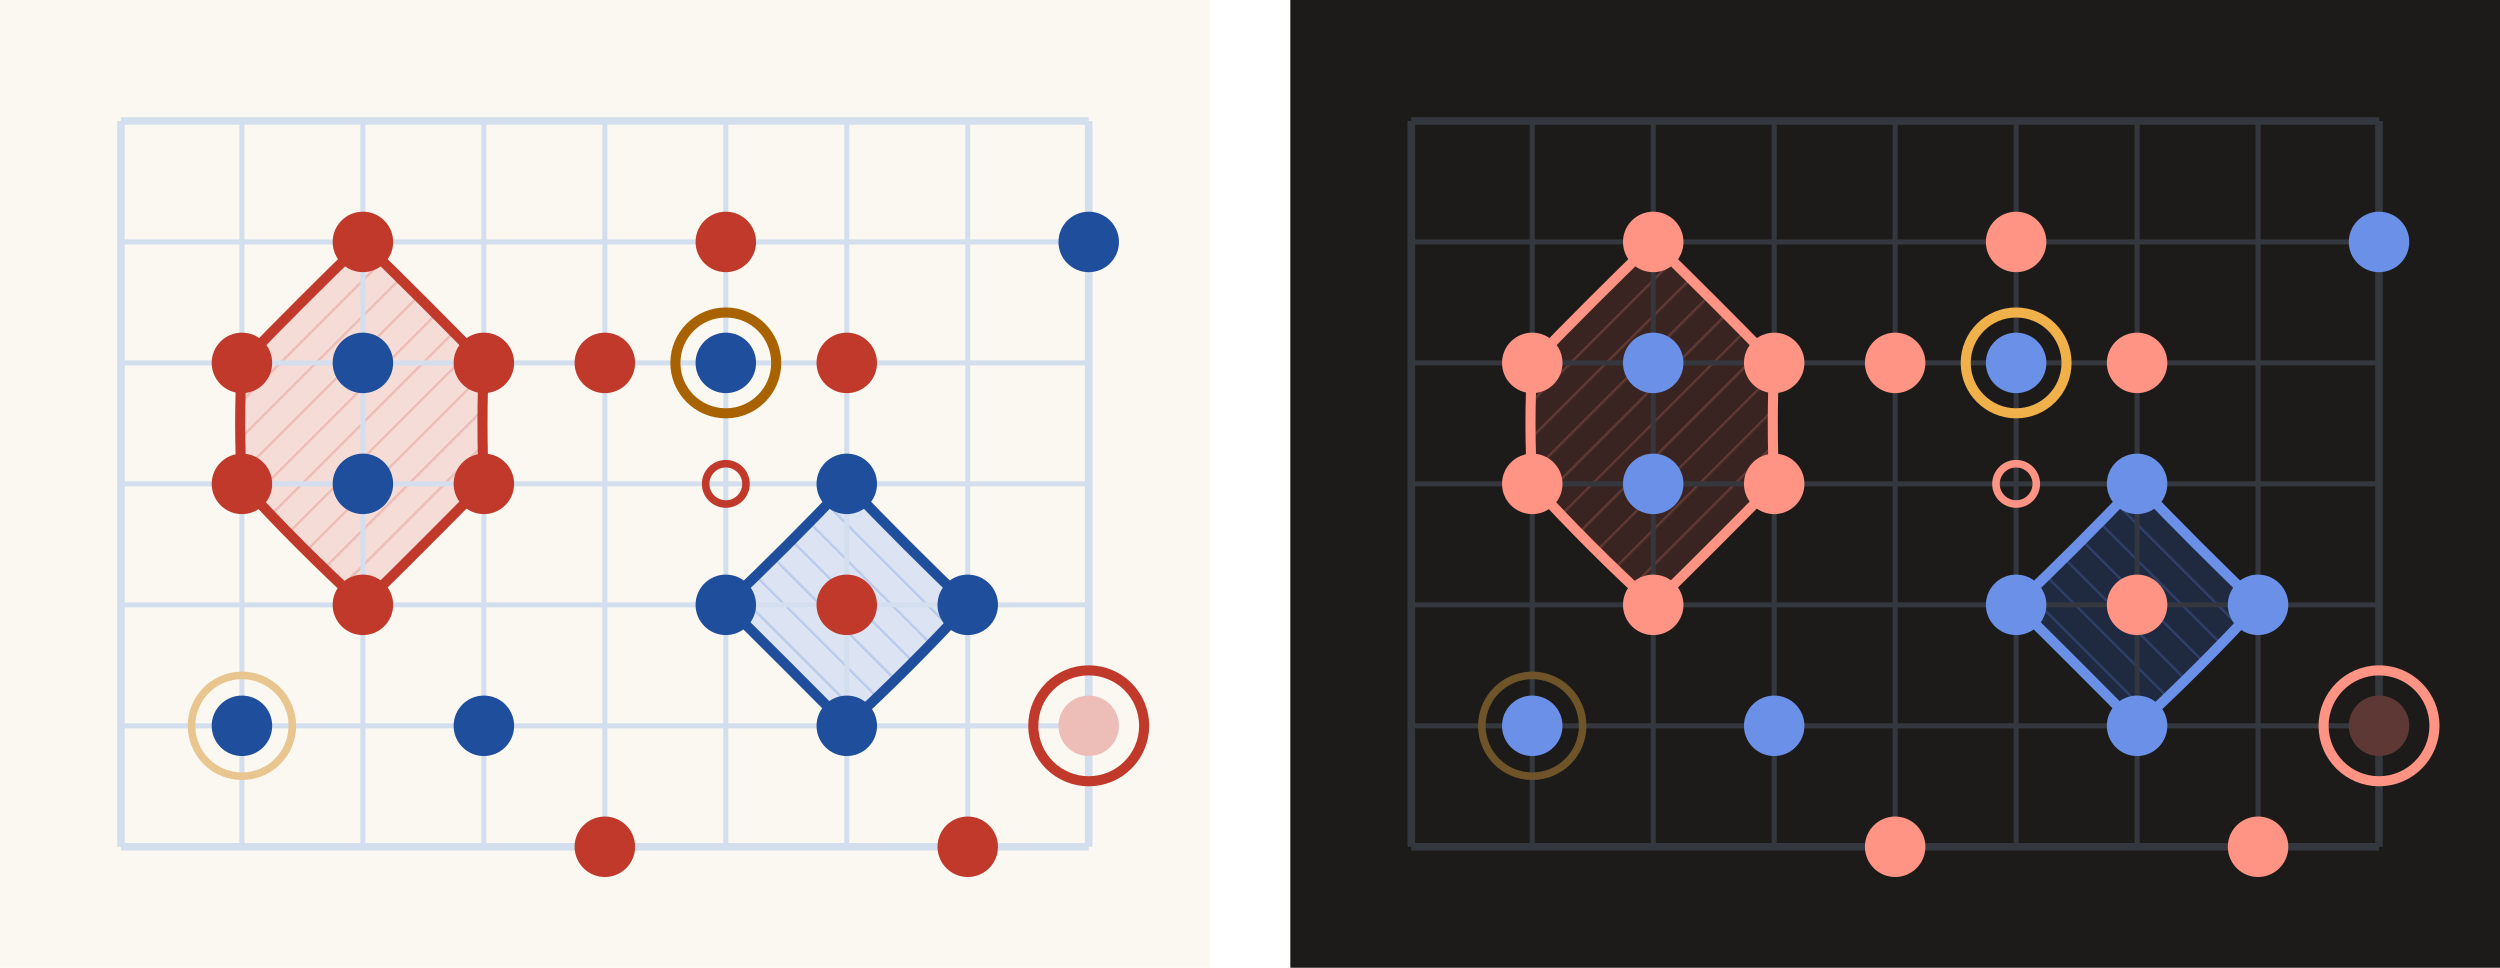
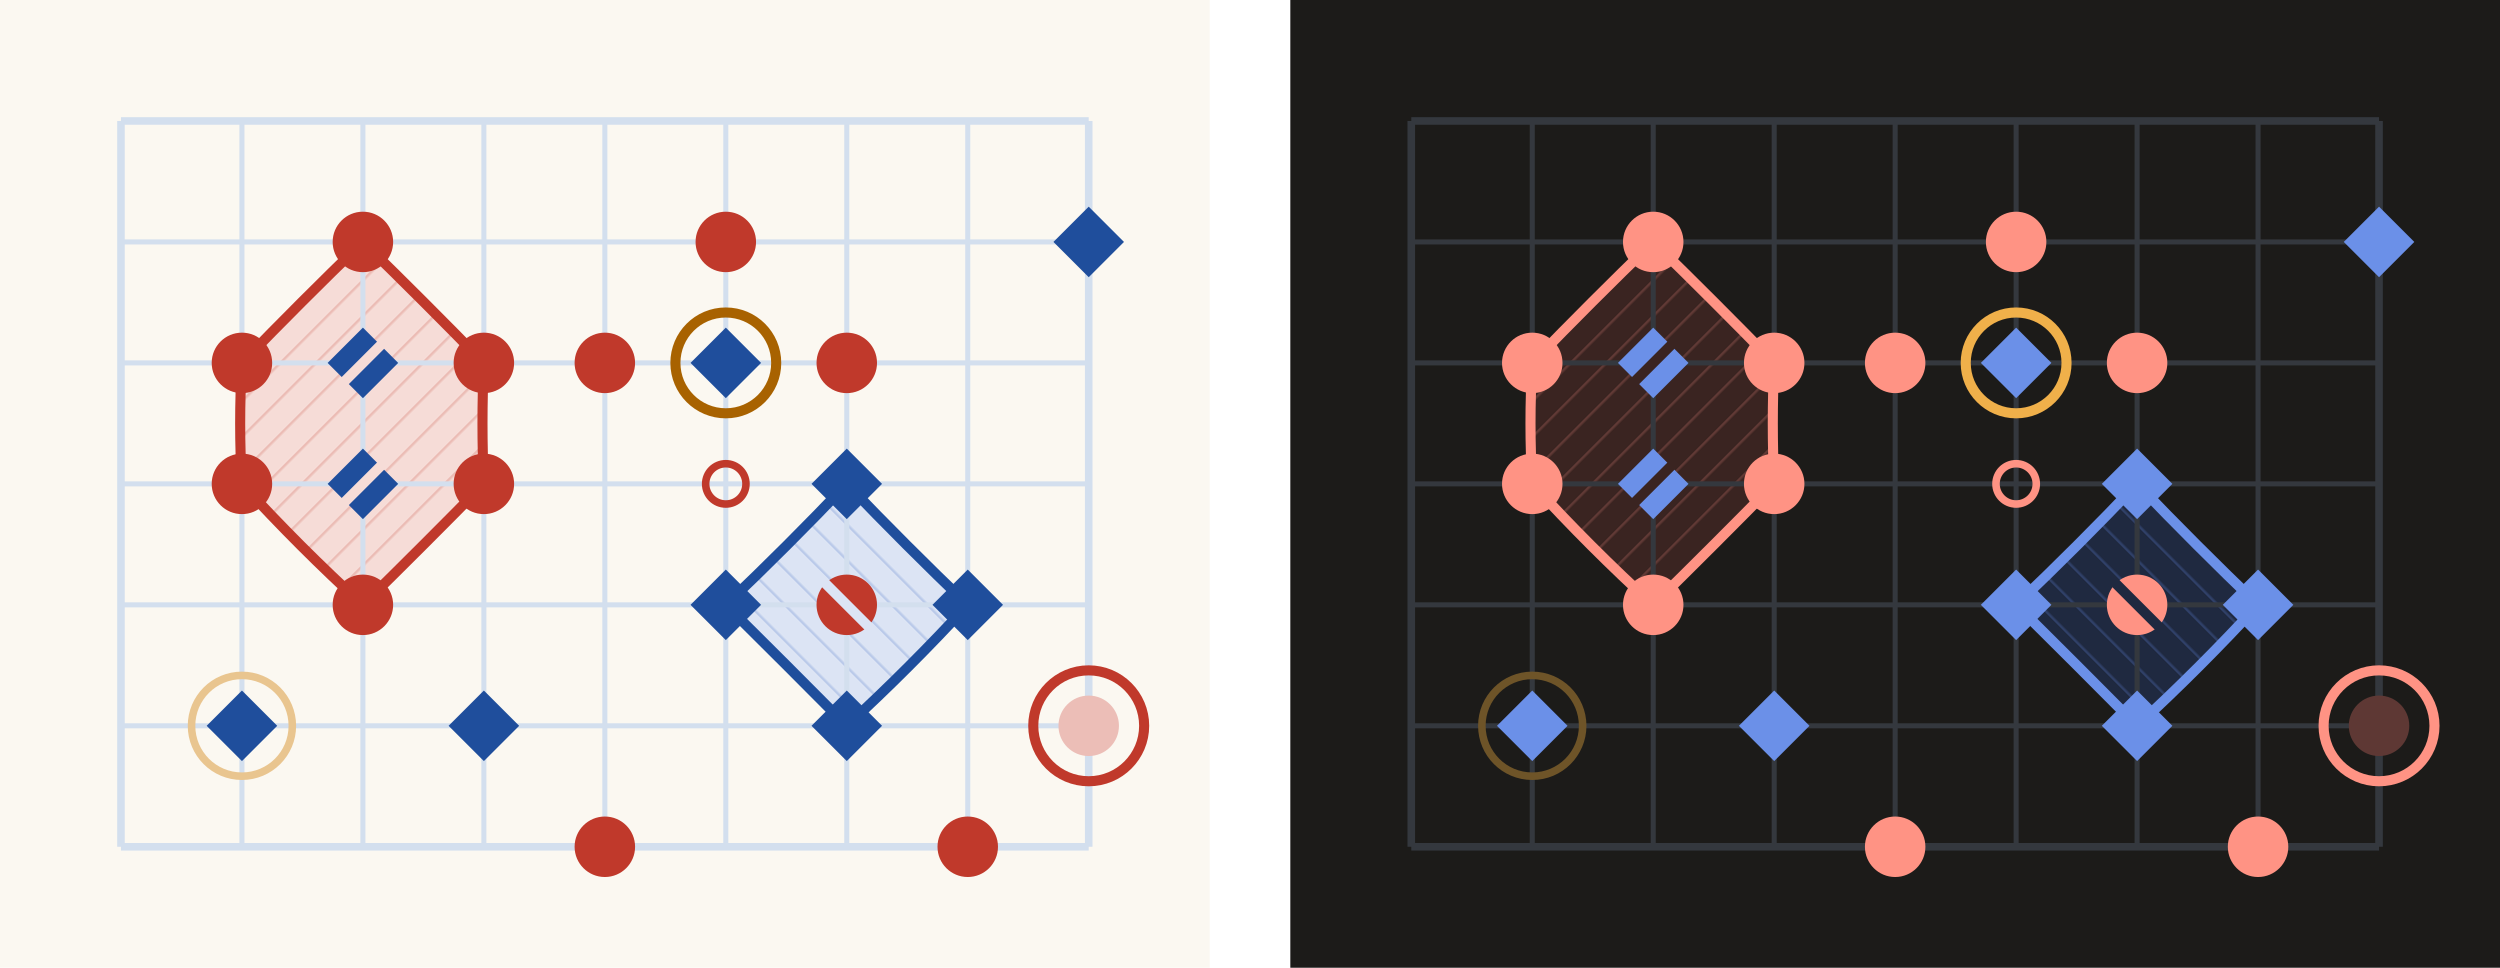
<svg xmlns="http://www.w3.org/2000/svg" width="992" height="384" viewBox="0 0 992 384">
  <g transform="translate(0,0)">
    <rect width="480" height="384" fill="#FBF8F1" />
    <clipPath id="lightr">
      <path d="M144,96 Q168.3,119.7 192,144 Q190.9,168.0 192,192 Q168.2,216.2 144,240 Q118.9,217.1 96,192 Q94.6,168.0 96,144 Q119.6,119.6 144,96 Z" />
    </clipPath>
    <pattern id="lightrh" width="10" height="10" patternUnits="userSpaceOnUse" patternTransform="rotate(45)">
      <rect width="10" height="10" fill="#F6DCD7" />
      <line x1="0" y1="0" x2="0" y2="10" stroke="#ECBEB7" stroke-width="2" />
    </pattern>
    <rect width="480" height="384" fill="url(#lightrh)" clip-path="url(#lightr)" />
    <clipPath id="lightb">
      <path d="M336,192 Q359.5,216.5 384,240 Q361.0,265.0 336,288 Q312.1,263.9 288,240 Q312.6,216.6 336,192 Z" />
    </clipPath>
    <pattern id="lightbh" width="10" height="10" patternUnits="userSpaceOnUse" patternTransform="rotate(-45)">
      <rect width="10" height="10" fill="#DCE4F4" />
      <line x1="0" y1="0" x2="0" y2="10" stroke="#BCCBEA" stroke-width="2" />
    </pattern>
    <rect width="480" height="384" fill="url(#lightbh)" clip-path="url(#lightb)" />
    <line x1="48" y1="48" x2="48" y2="336" stroke="#D3DFEE" stroke-width="3.0" />
    <line x1="96" y1="48" x2="96" y2="336" stroke="#D3DFEE" stroke-width="2" />
    <line x1="144" y1="48" x2="144" y2="336" stroke="#D3DFEE" stroke-width="2" />
    <line x1="192" y1="48" x2="192" y2="336" stroke="#D3DFEE" stroke-width="2" />
    <line x1="240" y1="48" x2="240" y2="336" stroke="#D3DFEE" stroke-width="2" />
    <line x1="288" y1="48" x2="288" y2="336" stroke="#D3DFEE" stroke-width="2" />
    <line x1="336" y1="48" x2="336" y2="336" stroke="#D3DFEE" stroke-width="2" />
    <line x1="384" y1="48" x2="384" y2="336" stroke="#D3DFEE" stroke-width="2" />
    <line x1="432" y1="48" x2="432" y2="336" stroke="#D3DFEE" stroke-width="3.0" />
    <line x1="48" y1="48" x2="432" y2="48" stroke="#D3DFEE" stroke-width="3.0" />
    <line x1="48" y1="96" x2="432" y2="96" stroke="#D3DFEE" stroke-width="2" />
    <line x1="48" y1="144" x2="432" y2="144" stroke="#D3DFEE" stroke-width="2" />
    <line x1="48" y1="192" x2="432" y2="192" stroke="#D3DFEE" stroke-width="2" />
    <line x1="48" y1="240" x2="432" y2="240" stroke="#D3DFEE" stroke-width="2" />
    <line x1="48" y1="288" x2="432" y2="288" stroke="#D3DFEE" stroke-width="2" />
    <line x1="48" y1="336" x2="432" y2="336" stroke="#D3DFEE" stroke-width="3.0" />
    <path d="M144,96 Q168.3,119.7 192,144 Q190.9,168.0 192,192 Q168.2,216.2 144,240 Q118.9,217.1 96,192 Q94.6,168.0 96,144 Q119.6,119.6 144,96 Z" fill="none" stroke="#C0392B" stroke-width="4" stroke-linejoin="round" stroke-linecap="round" />
    <path d="M336,192 Q359.5,216.5 384,240 Q361.0,265.0 336,288 Q312.1,263.9 288,240 Q312.6,216.6 336,192 Z" fill="none" stroke="#1F4E9C" stroke-width="4" stroke-linejoin="round" stroke-linecap="round" />
    <circle cx="96" cy="288" r="20" fill="none" stroke="#E9C58F" stroke-width="3.0" />
    <circle cx="288" cy="144" r="20" fill="none" stroke="#A86200" stroke-width="4" />
    <circle cx="144" cy="96" r="12" fill="#C0392B" />
    <circle cx="192" cy="144" r="12" fill="#C0392B" />
    <circle cx="192" cy="192" r="12" fill="#C0392B" />
    <circle cx="144" cy="240" r="12" fill="#C0392B" />
    <circle cx="96" cy="192" r="12" fill="#C0392B" />
    <circle cx="96" cy="144" r="12" fill="#C0392B" />
    <circle cx="288" cy="96" r="12" fill="#C0392B" />
    <circle cx="336" cy="144" r="12" fill="#C0392B" />
    <circle cx="240" cy="144" r="12" fill="#C0392B" />
    <circle cx="240" cy="336" r="12" fill="#C0392B" />
    <circle cx="384" cy="336" r="12" fill="#C0392B" />
    <circle cx="336" cy="240" r="12" fill="#C0392B" />
-     <circle cx="336" cy="192" r="12" fill="#1F4E9C" />
-     <circle cx="384" cy="240" r="12" fill="#1F4E9C" />
-     <circle cx="336" cy="288" r="12" fill="#1F4E9C" />
-     <circle cx="288" cy="240" r="12" fill="#1F4E9C" />
-     <circle cx="144" cy="144" r="12" fill="#1F4E9C" />
-     <circle cx="144" cy="192" r="12" fill="#1F4E9C" />
-     <circle cx="288" cy="144" r="12" fill="#1F4E9C" />
-     <circle cx="432" cy="96" r="12" fill="#1F4E9C" />
-     <circle cx="96" cy="288" r="12" fill="#1F4E9C" />
-     <circle cx="192" cy="288" r="12" fill="#1F4E9C" />
+     <line x1="323.27" y1="227.27" x2="348.73" y2="252.73" stroke="#DCE4F4" stroke-width="4" />
+     <polygon points="336,178 350,192 336,206 322,192" fill="#1F4E9C" />
+     <polygon points="384,226 398,240 384,254 370,240" fill="#1F4E9C" />
+     <polygon points="336,274 350,288 336,302 322,288" fill="#1F4E9C" />
+     <polygon points="288,226 302,240 288,254 274,240" fill="#1F4E9C" />
+     <polygon points="144,130 158,144 144,158 130,144" fill="#1F4E9C" />
+     <line x1="131.27" y1="156.73" x2="156.73" y2="131.27" stroke="#F6DCD7" stroke-width="4" />
+     <polygon points="144,178 158,192 144,206 130,192" fill="#1F4E9C" />
+     <line x1="131.27" y1="204.73" x2="156.73" y2="179.27" stroke="#F6DCD7" stroke-width="4" />
+     <polygon points="288,130 302,144 288,158 274,144" fill="#1F4E9C" />
+     <polygon points="432,82 446,96 432,110 418,96" fill="#1F4E9C" />
+     <polygon points="96,274 110,288 96,302 82,288" fill="#1F4E9C" />
+     <polygon points="192,274 206,288 192,302 178,288" fill="#1F4E9C" />
    <circle cx="288" cy="192" r="8" fill="none" stroke="#C0392B" stroke-width="3.0" />
    <circle cx="432" cy="288" r="12" fill="#ECBEB7" />
    <circle cx="432" cy="288" r="22" fill="none" stroke="#C0392B" stroke-width="4" />
  </g>
  <g transform="translate(512,0)">
    <rect width="480" height="384" fill="#1C1B19" />
    <clipPath id="darkr">
      <path d="M144,96 Q168.3,119.7 192,144 Q190.9,168.0 192,192 Q168.2,216.2 144,240 Q118.9,217.1 96,192 Q94.6,168.0 96,144 Q119.6,119.6 144,96 Z" />
    </clipPath>
    <pattern id="darkrh" width="10" height="10" patternUnits="userSpaceOnUse" patternTransform="rotate(45)">
      <rect width="10" height="10" fill="#3A2421" />
      <line x1="0" y1="0" x2="0" y2="10" stroke="#5E3834" stroke-width="2" />
    </pattern>
    <rect width="480" height="384" fill="url(#darkrh)" clip-path="url(#darkr)" />
    <clipPath id="darkb">
      <path d="M336,192 Q359.5,216.5 384,240 Q361.0,265.0 336,288 Q312.1,263.9 288,240 Q312.6,216.6 336,192 Z" />
    </clipPath>
    <pattern id="darkbh" width="10" height="10" patternUnits="userSpaceOnUse" patternTransform="rotate(-45)">
      <rect width="10" height="10" fill="#1F2940" />
      <line x1="0" y1="0" x2="0" y2="10" stroke="#2F3F66" stroke-width="2" />
    </pattern>
    <rect width="480" height="384" fill="url(#darkbh)" clip-path="url(#darkb)" />
    <line x1="48" y1="48" x2="48" y2="336" stroke="#34383E" stroke-width="3.0" />
    <line x1="96" y1="48" x2="96" y2="336" stroke="#34383E" stroke-width="2" />
    <line x1="144" y1="48" x2="144" y2="336" stroke="#34383E" stroke-width="2" />
    <line x1="192" y1="48" x2="192" y2="336" stroke="#34383E" stroke-width="2" />
    <line x1="240" y1="48" x2="240" y2="336" stroke="#34383E" stroke-width="2" />
    <line x1="288" y1="48" x2="288" y2="336" stroke="#34383E" stroke-width="2" />
    <line x1="336" y1="48" x2="336" y2="336" stroke="#34383E" stroke-width="2" />
    <line x1="384" y1="48" x2="384" y2="336" stroke="#34383E" stroke-width="2" />
    <line x1="432" y1="48" x2="432" y2="336" stroke="#34383E" stroke-width="3.0" />
    <line x1="48" y1="48" x2="432" y2="48" stroke="#34383E" stroke-width="3.0" />
    <line x1="48" y1="96" x2="432" y2="96" stroke="#34383E" stroke-width="2" />
    <line x1="48" y1="144" x2="432" y2="144" stroke="#34383E" stroke-width="2" />
    <line x1="48" y1="192" x2="432" y2="192" stroke="#34383E" stroke-width="2" />
    <line x1="48" y1="240" x2="432" y2="240" stroke="#34383E" stroke-width="2" />
    <line x1="48" y1="288" x2="432" y2="288" stroke="#34383E" stroke-width="2" />
    <line x1="48" y1="336" x2="432" y2="336" stroke="#34383E" stroke-width="3.0" />
    <path d="M144,96 Q168.3,119.7 192,144 Q190.9,168.0 192,192 Q168.2,216.2 144,240 Q118.9,217.1 96,192 Q94.6,168.0 96,144 Q119.6,119.6 144,96 Z" fill="none" stroke="#FF9384" stroke-width="4" stroke-linejoin="round" stroke-linecap="round" />
    <path d="M336,192 Q359.5,216.5 384,240 Q361.0,265.0 336,288 Q312.1,263.9 288,240 Q312.6,216.6 336,192 Z" fill="none" stroke="#6B90E8" stroke-width="4" stroke-linejoin="round" stroke-linecap="round" />
    <circle cx="96" cy="288" r="20" fill="none" stroke="#6E5428" stroke-width="3.0" />
    <circle cx="288" cy="144" r="20" fill="none" stroke="#F0B04A" stroke-width="4" />
    <circle cx="144" cy="96" r="12" fill="#FF9384" />
    <circle cx="192" cy="144" r="12" fill="#FF9384" />
    <circle cx="192" cy="192" r="12" fill="#FF9384" />
    <circle cx="144" cy="240" r="12" fill="#FF9384" />
    <circle cx="96" cy="192" r="12" fill="#FF9384" />
    <circle cx="96" cy="144" r="12" fill="#FF9384" />
    <circle cx="288" cy="96" r="12" fill="#FF9384" />
    <circle cx="336" cy="144" r="12" fill="#FF9384" />
    <circle cx="240" cy="144" r="12" fill="#FF9384" />
    <circle cx="240" cy="336" r="12" fill="#FF9384" />
    <circle cx="384" cy="336" r="12" fill="#FF9384" />
    <circle cx="336" cy="240" r="12" fill="#FF9384" />
-     <circle cx="336" cy="192" r="12" fill="#6B90E8" />
-     <circle cx="384" cy="240" r="12" fill="#6B90E8" />
-     <circle cx="336" cy="288" r="12" fill="#6B90E8" />
-     <circle cx="288" cy="240" r="12" fill="#6B90E8" />
-     <circle cx="144" cy="144" r="12" fill="#6B90E8" />
-     <circle cx="144" cy="192" r="12" fill="#6B90E8" />
-     <circle cx="288" cy="144" r="12" fill="#6B90E8" />
-     <circle cx="432" cy="96" r="12" fill="#6B90E8" />
-     <circle cx="96" cy="288" r="12" fill="#6B90E8" />
-     <circle cx="192" cy="288" r="12" fill="#6B90E8" />
+     <line x1="323.27" y1="227.27" x2="348.73" y2="252.73" stroke="#1F2940" stroke-width="4" />
+     <polygon points="336,178 350,192 336,206 322,192" fill="#6B90E8" />
+     <polygon points="384,226 398,240 384,254 370,240" fill="#6B90E8" />
+     <polygon points="336,274 350,288 336,302 322,288" fill="#6B90E8" />
+     <polygon points="288,226 302,240 288,254 274,240" fill="#6B90E8" />
+     <polygon points="144,130 158,144 144,158 130,144" fill="#6B90E8" />
+     <line x1="131.27" y1="156.73" x2="156.73" y2="131.27" stroke="#3A2421" stroke-width="4" />
+     <polygon points="144,178 158,192 144,206 130,192" fill="#6B90E8" />
+     <line x1="131.27" y1="204.73" x2="156.73" y2="179.27" stroke="#3A2421" stroke-width="4" />
+     <polygon points="288,130 302,144 288,158 274,144" fill="#6B90E8" />
+     <polygon points="432,82 446,96 432,110 418,96" fill="#6B90E8" />
+     <polygon points="96,274 110,288 96,302 82,288" fill="#6B90E8" />
+     <polygon points="192,274 206,288 192,302 178,288" fill="#6B90E8" />
    <circle cx="288" cy="192" r="8" fill="none" stroke="#FF9384" stroke-width="3.0" />
    <circle cx="432" cy="288" r="12" fill="#5E3834" />
    <circle cx="432" cy="288" r="22" fill="none" stroke="#FF9384" stroke-width="4" />
  </g>
</svg>
